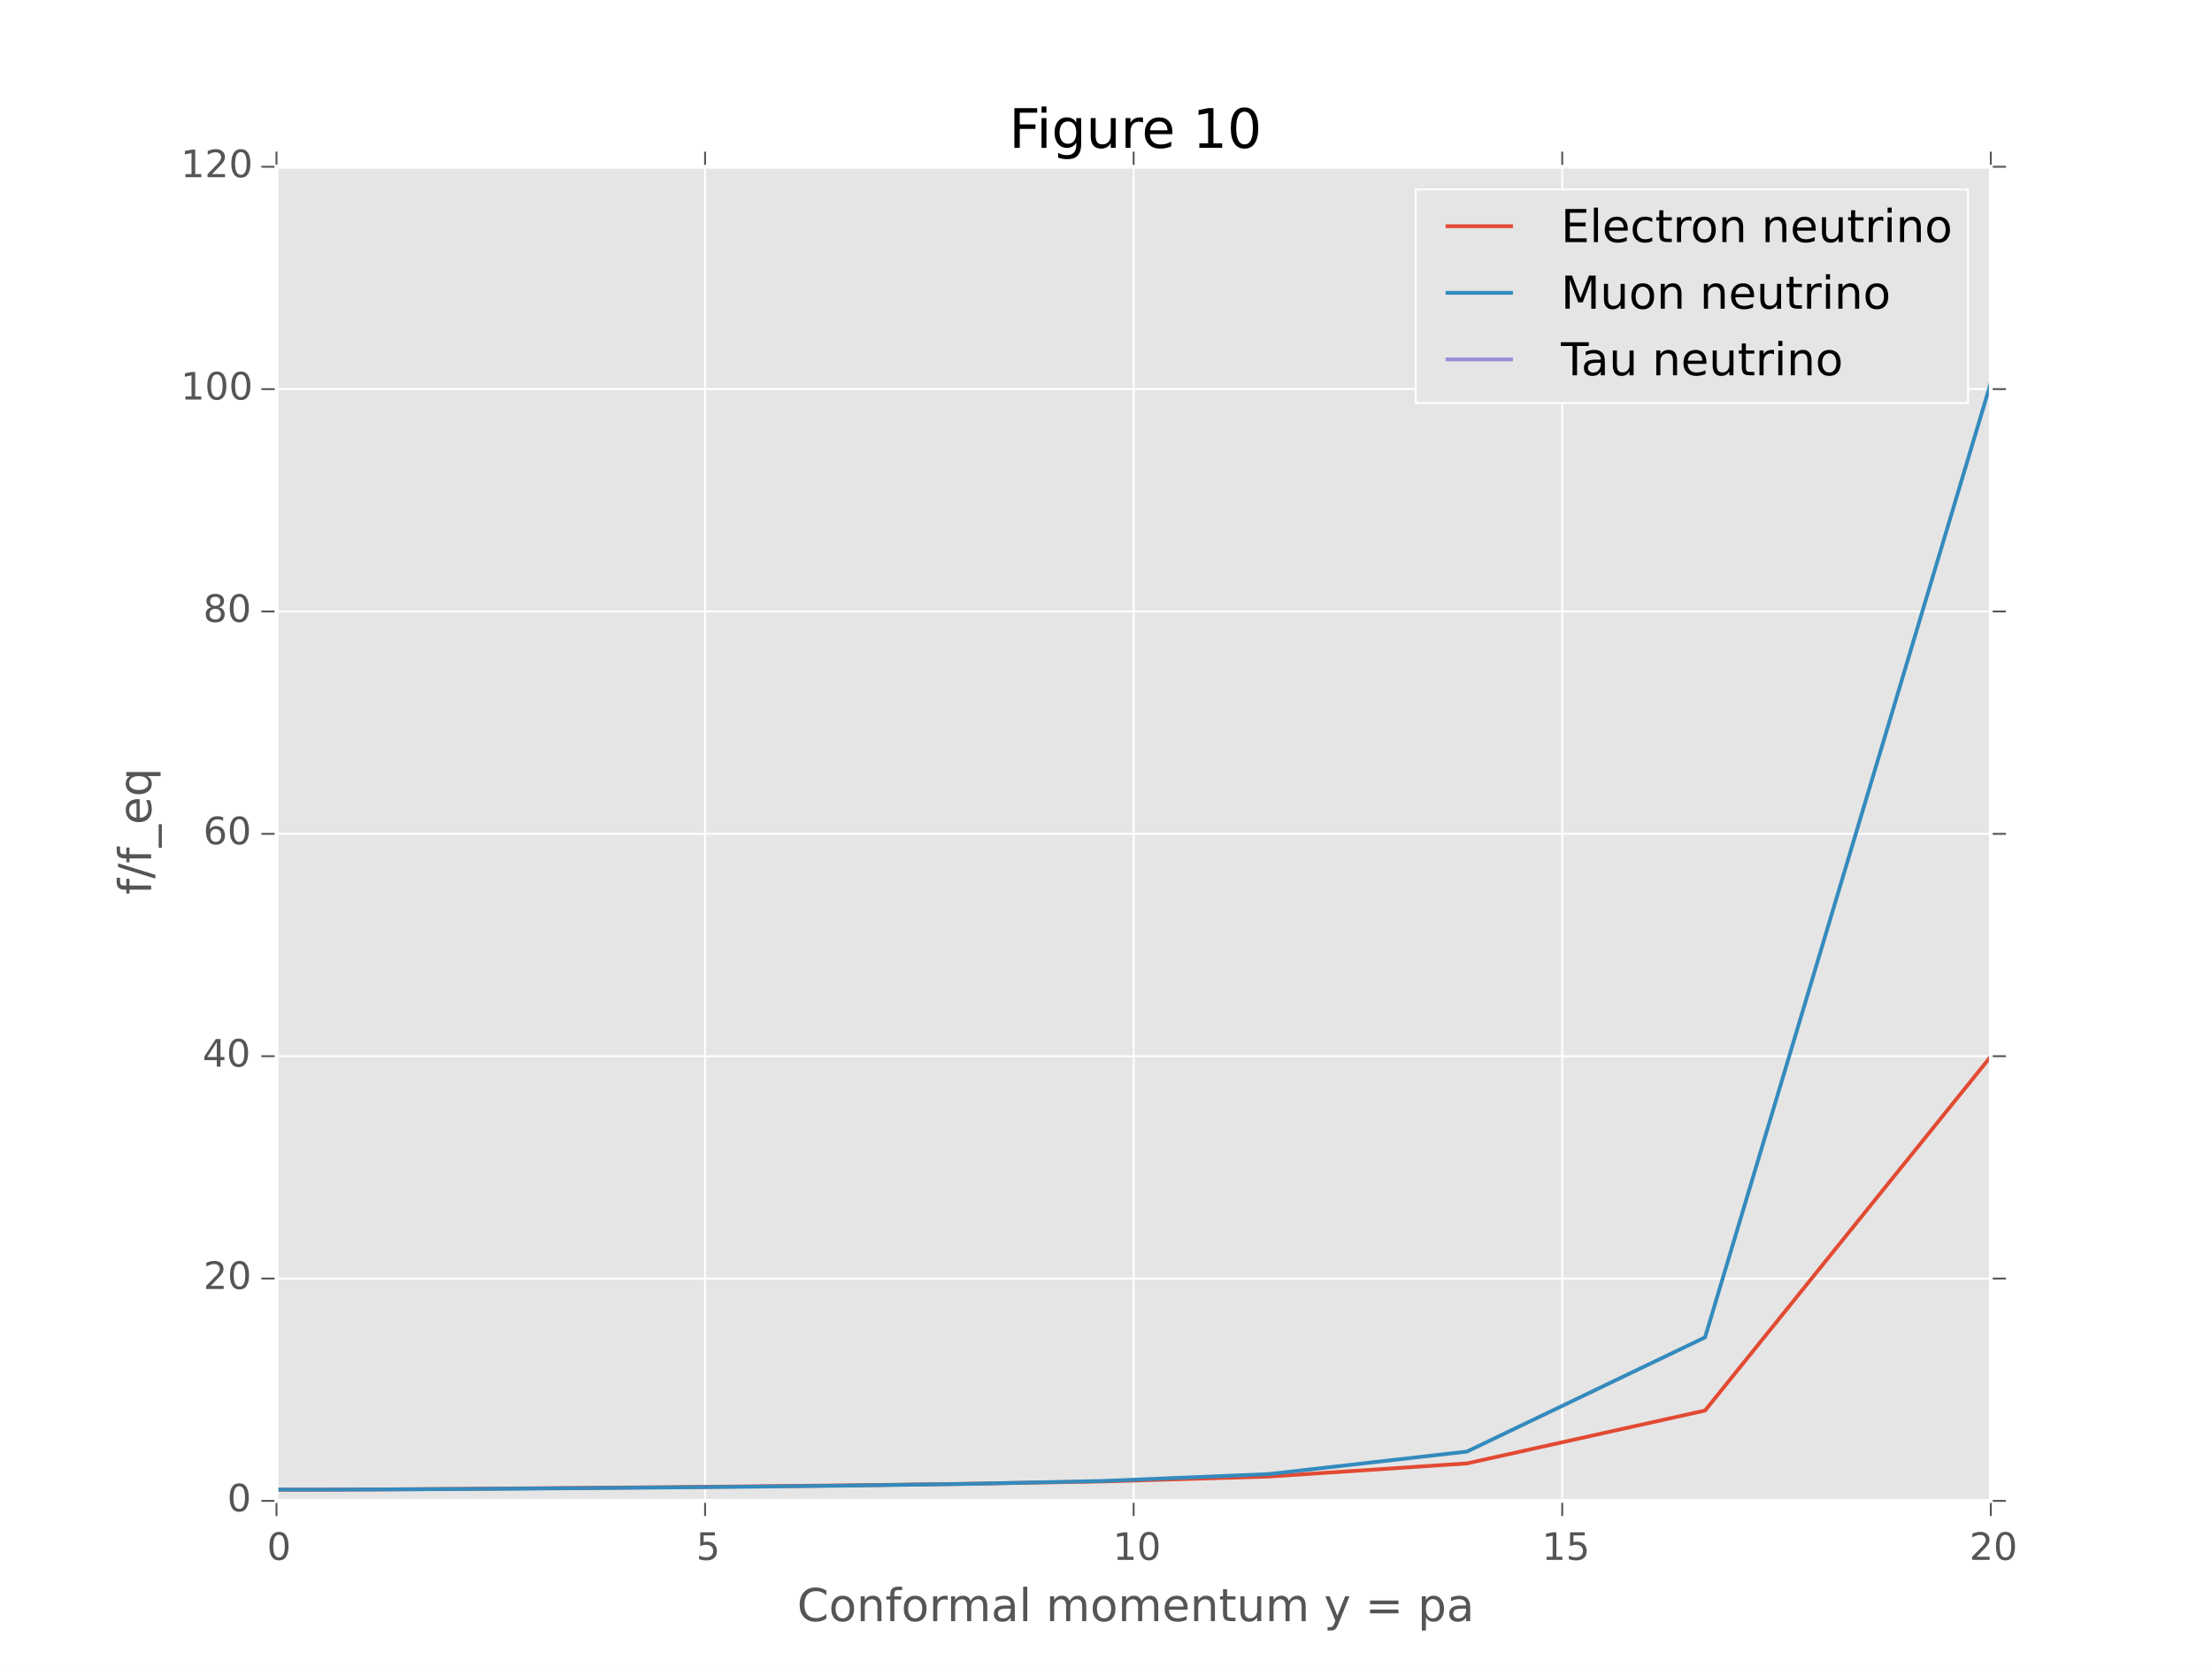
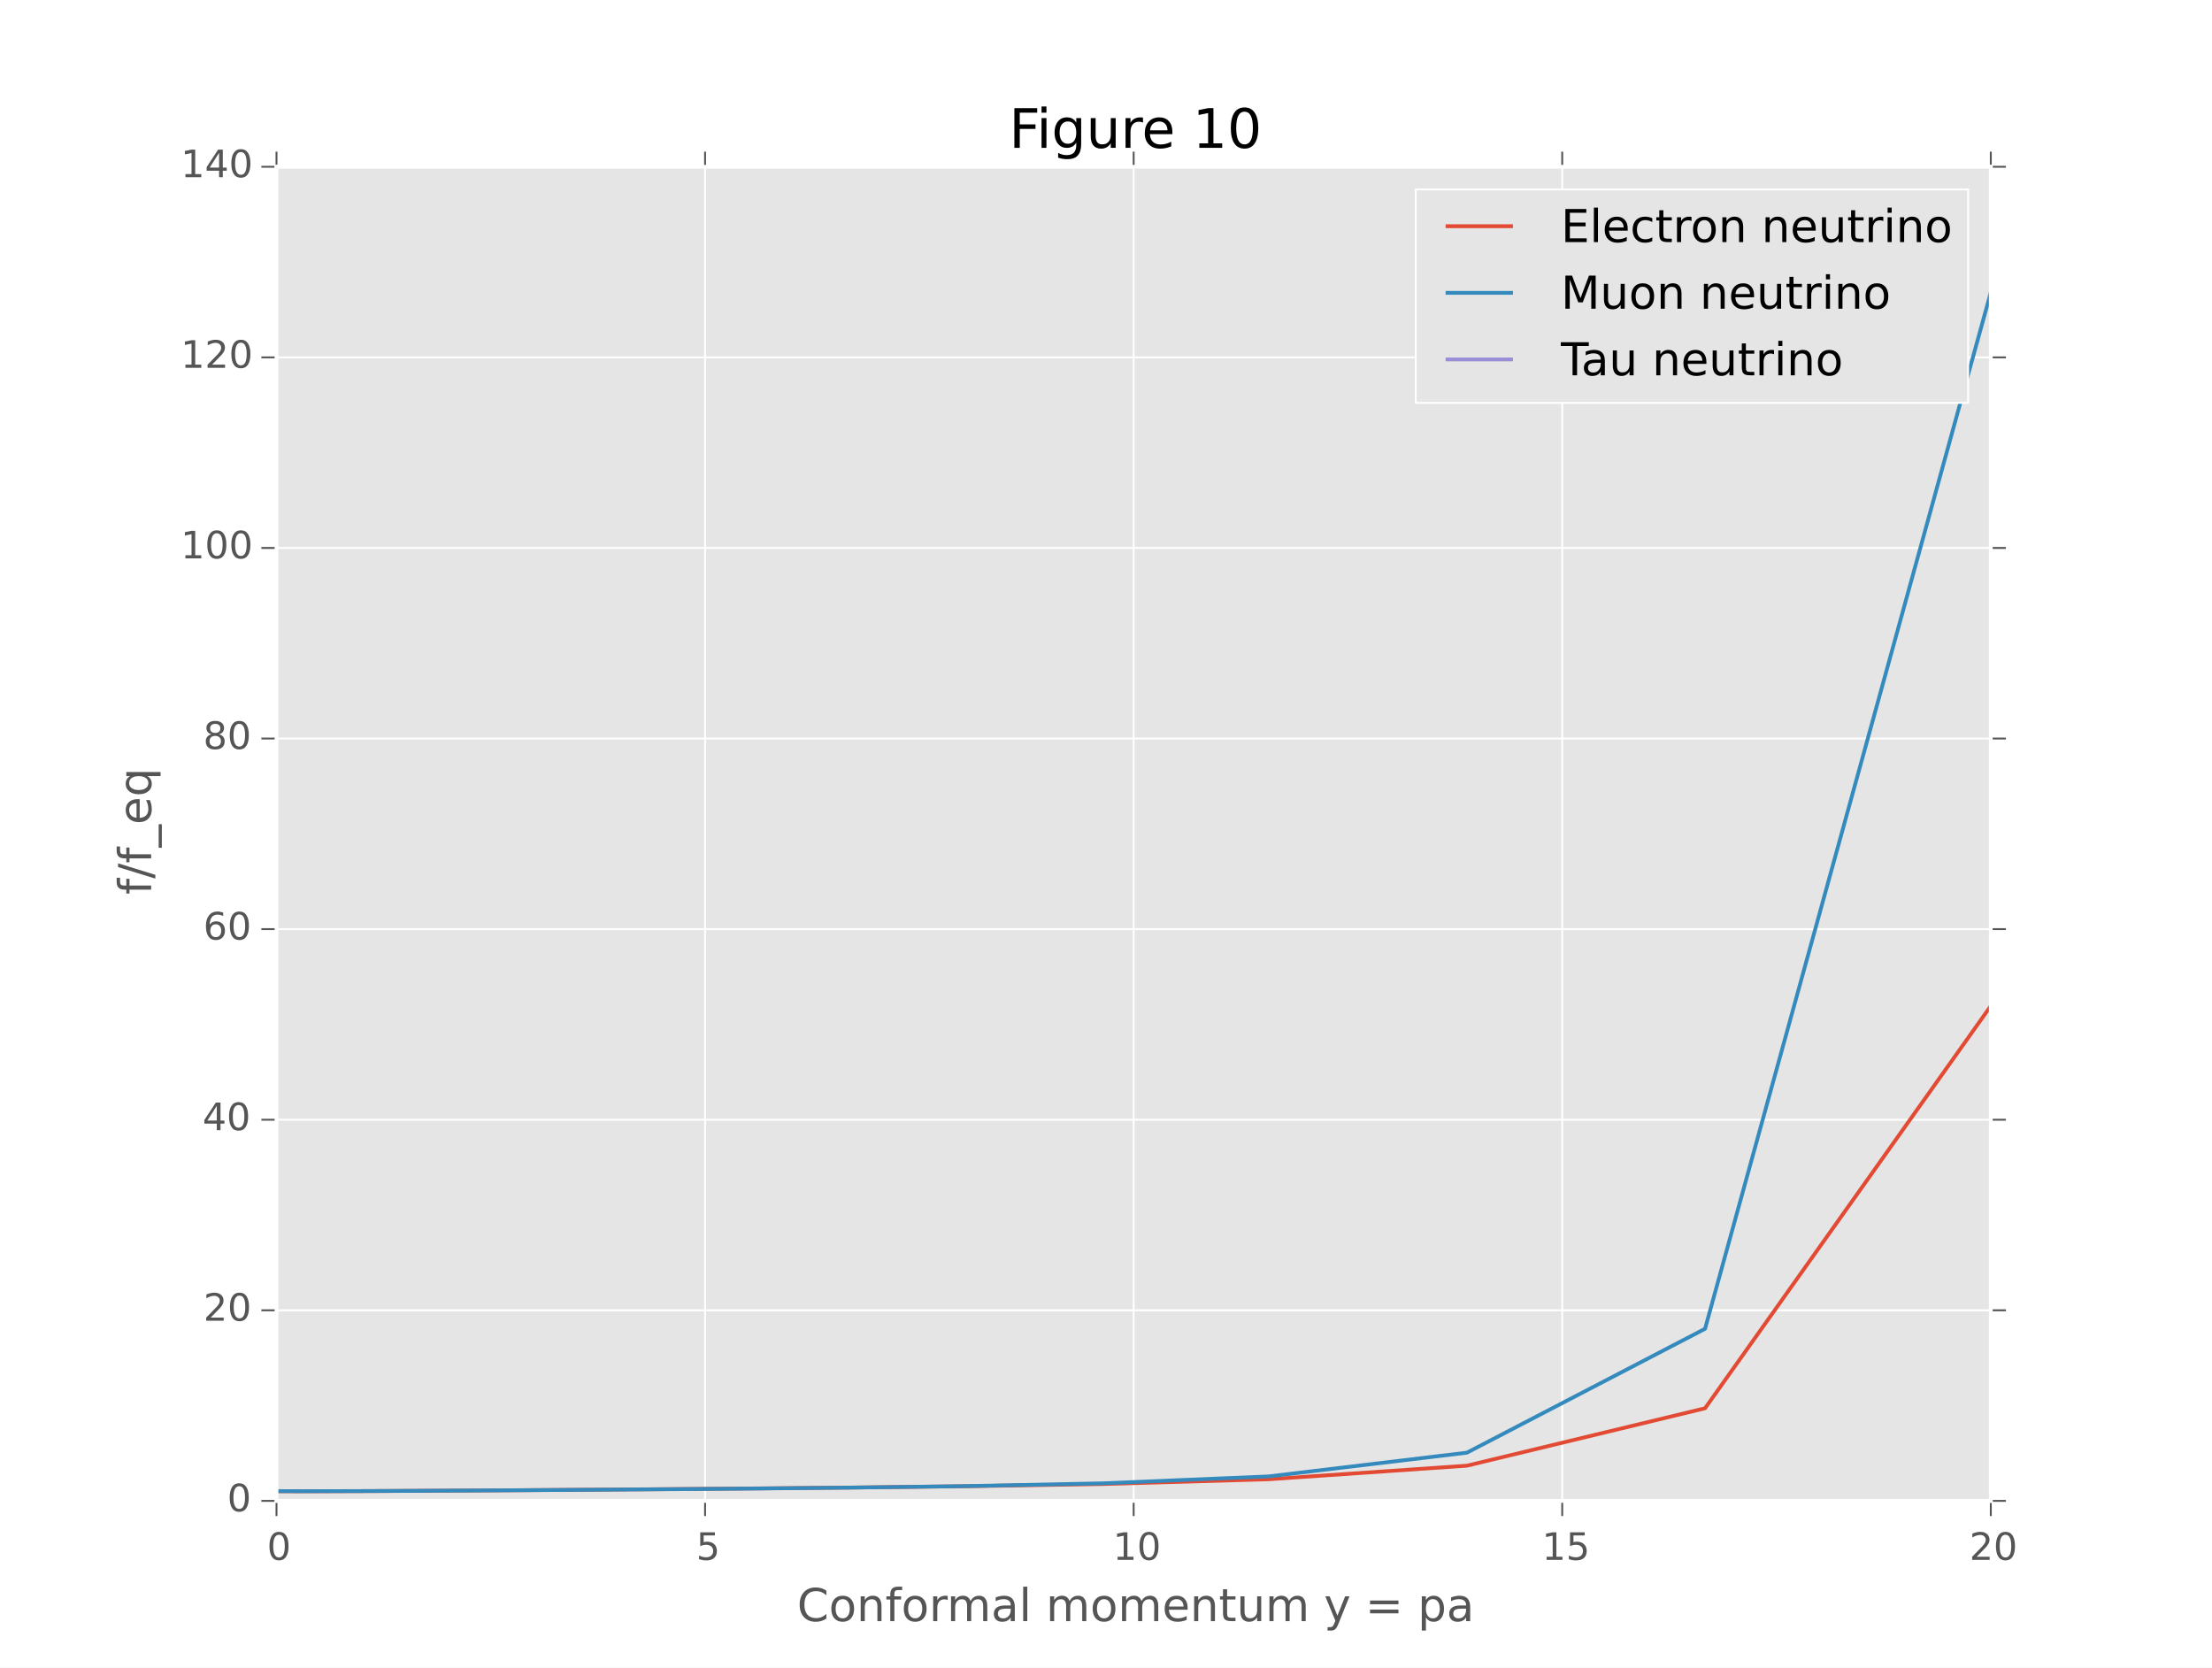
<svg xmlns="http://www.w3.org/2000/svg" xmlns:xlink="http://www.w3.org/1999/xlink" height="441pt" version="1.1" viewBox="0 0 585 441" width="585pt">
  <defs>
    <style type="text/css">
*{stroke-linecap:butt;stroke-linejoin:round;}
  </style>
  </defs>
  <g id="figure_1">
    <g id="patch_1">
      <path d=" M0 441 L585 441 L585 0 L0 0 z " style="fill:#ffffff;" />
    </g>
    <g id="axes_1">
      <g id="patch_2">
        <path d=" M73.125 396.9 L526.5 396.9 L526.5 44.1 L73.125 44.1 z " style="fill:#e5e5e5;" />
      </g>
      <g id="matplotlib.axis_1">
        <g id="xtick_1">
          <g id="line2d_1">
            <path clip-path="url(#p5873ec822d)" d=" M73.125 396.9 L73.125 44.1" style="fill:none;stroke:#ffffff;stroke-linecap:square;stroke-width:0.5;" />
          </g>
          <g id="line2d_2">
            <defs>
              <path d=" M0 0 L0 4" id="m64c3aef5f4" style="stroke:#555555;stroke-width:0.5;" />
            </defs>
            <g>
              <use style="fill:#555555;stroke:#555555;stroke-width:0.5;" x="73.125" xlink:href="#m64c3aef5f4" y="396.9" />
            </g>
          </g>
          <g id="line2d_3">
            <defs>
              <path d=" M0 0 L0 -4" id="m91191bb255" style="stroke:#555555;stroke-width:0.5;" />
            </defs>
            <g>
              <use style="fill:#555555;stroke:#555555;stroke-width:0.5;" x="73.125" xlink:href="#m91191bb255" y="44.1" />
            </g>
          </g>
          <g id="text_1">
            <defs>
              <path d=" M31.781 66.406 Q24.172 66.406 20.328 58.906 Q16.5 51.422 16.5 36.375 Q16.5 21.391 20.328 13.891 Q24.172 6.391 31.781 6.391 Q39.453 6.391 43.281 13.891 Q47.125 21.391 47.125 36.375 Q47.125 51.422 43.281 58.906 Q39.453 66.406 31.781 66.406 M31.781 74.219 Q44.047 74.219 50.516 64.516 Q56.984 54.828 56.984 36.375 Q56.984 17.969 50.516 8.266 Q44.047 -1.422 31.781 -1.422 Q19.531 -1.422 13.062 8.266 Q6.594 17.969 6.594 36.375 Q6.594 54.828 13.062 64.516 Q19.531 74.219 31.781 74.219" id="BitstreamVeraSans-Roman-30" />
            </defs>
            <g style="fill:#555555;" transform="translate(70.60547 412.4984)scale(0.1 -0.1)">
              <use xlink:href="#BitstreamVeraSans-Roman-30" />
            </g>
          </g>
        </g>
        <g id="xtick_2">
          <g id="line2d_4">
            <path clip-path="url(#p5873ec822d)" d=" M186.469 396.9 L186.469 44.1" style="fill:none;stroke:#ffffff;stroke-linecap:square;stroke-width:0.5;" />
          </g>
          <g id="line2d_5">
            <g>
              <use style="fill:#555555;stroke:#555555;stroke-width:0.5;" x="186.469" xlink:href="#m64c3aef5f4" y="396.9" />
            </g>
          </g>
          <g id="line2d_6">
            <g>
              <use style="fill:#555555;stroke:#555555;stroke-width:0.5;" x="186.469" xlink:href="#m91191bb255" y="44.1" />
            </g>
          </g>
          <g id="text_2">
            <defs>
              <path d=" M10.797 72.906 L49.516 72.906 L49.516 64.594 L19.828 64.594 L19.828 46.734 Q21.969 47.469 24.109 47.828 Q26.266 48.188 28.422 48.188 Q40.625 48.188 47.75 41.5 Q54.891 34.812 54.891 23.391 Q54.891 11.625 47.562 5.094 Q40.234 -1.422 26.906 -1.422 Q22.312 -1.422 17.547 -0.641 Q12.797 0.141 7.719 1.703 L7.719 11.625 Q12.109 9.234 16.797 8.062 Q21.484 6.891 26.703 6.891 Q35.156 6.891 40.078 11.328 Q45.016 15.766 45.016 23.391 Q45.016 31 40.078 35.438 Q35.156 39.891 26.703 39.891 Q22.75 39.891 18.812 39.016 Q14.891 38.141 10.797 36.281 z " id="BitstreamVeraSans-Roman-35" />
            </defs>
            <g style="fill:#555555;" transform="translate(184.1102 412.4984)scale(0.1 -0.1)">
              <use xlink:href="#BitstreamVeraSans-Roman-35" />
            </g>
          </g>
        </g>
        <g id="xtick_3">
          <g id="line2d_7">
            <path clip-path="url(#p5873ec822d)" d=" M299.812 396.9 L299.812 44.1" style="fill:none;stroke:#ffffff;stroke-linecap:square;stroke-width:0.5;" />
          </g>
          <g id="line2d_8">
            <g>
              <use style="fill:#555555;stroke:#555555;stroke-width:0.5;" x="299.812" xlink:href="#m64c3aef5f4" y="396.9" />
            </g>
          </g>
          <g id="line2d_9">
            <g>
              <use style="fill:#555555;stroke:#555555;stroke-width:0.5;" x="299.812" xlink:href="#m91191bb255" y="44.1" />
            </g>
          </g>
          <g id="text_3">
            <defs>
              <path d=" M12.406 8.297 L28.516 8.297 L28.516 63.922 L10.984 60.406 L10.984 69.391 L28.422 72.906 L38.281 72.906 L38.281 8.297 L54.391 8.297 L54.391 0 L12.406 0 z " id="BitstreamVeraSans-Roman-31" />
            </defs>
            <g style="fill:#555555;" transform="translate(294.3313 412.4984)scale(0.1 -0.1)">
              <use xlink:href="#BitstreamVeraSans-Roman-31" />
              <use x="63.623" xlink:href="#BitstreamVeraSans-Roman-30" />
            </g>
          </g>
        </g>
        <g id="xtick_4">
          <g id="line2d_10">
            <path clip-path="url(#p5873ec822d)" d=" M413.156 396.9 L413.156 44.1" style="fill:none;stroke:#ffffff;stroke-linecap:square;stroke-width:0.5;" />
          </g>
          <g id="line2d_11">
            <g>
              <use style="fill:#555555;stroke:#555555;stroke-width:0.5;" x="413.156" xlink:href="#m64c3aef5f4" y="396.9" />
            </g>
          </g>
          <g id="line2d_12">
            <g>
              <use style="fill:#555555;stroke:#555555;stroke-width:0.5;" x="413.156" xlink:href="#m91191bb255" y="44.1" />
            </g>
          </g>
          <g id="text_4">
            <g style="fill:#555555;" transform="translate(407.7797 412.4984)scale(0.1 -0.1)">
              <use xlink:href="#BitstreamVeraSans-Roman-31" />
              <use x="63.623" xlink:href="#BitstreamVeraSans-Roman-35" />
            </g>
          </g>
        </g>
        <g id="xtick_5">
          <g id="line2d_13">
            <path clip-path="url(#p5873ec822d)" d=" M526.5 396.9 L526.5 44.1" style="fill:none;stroke:#ffffff;stroke-linecap:square;stroke-width:0.5;" />
          </g>
          <g id="line2d_14">
            <g>
              <use style="fill:#555555;stroke:#555555;stroke-width:0.5;" x="526.5" xlink:href="#m64c3aef5f4" y="396.9" />
            </g>
          </g>
          <g id="line2d_15">
            <g>
              <use style="fill:#555555;stroke:#555555;stroke-width:0.5;" x="526.5" xlink:href="#m91191bb255" y="44.1" />
            </g>
          </g>
          <g id="text_5">
            <defs>
              <path d=" M19.188 8.297 L53.609 8.297 L53.609 0 L7.328 0 L7.328 8.297 Q12.938 14.109 22.625 23.891 Q32.328 33.688 34.812 36.531 Q39.547 41.844 41.422 45.531 Q43.312 49.219 43.312 52.781 Q43.312 58.594 39.234 62.25 Q35.156 65.922 28.609 65.922 Q23.969 65.922 18.812 64.312 Q13.672 62.703 7.812 59.422 L7.812 69.391 Q13.766 71.781 18.938 73 Q24.125 74.219 28.422 74.219 Q39.75 74.219 46.484 68.547 Q53.219 62.891 53.219 53.422 Q53.219 48.922 51.531 44.891 Q49.859 40.875 45.406 35.406 Q44.188 33.984 37.641 27.219 Q31.109 20.453 19.188 8.297" id="BitstreamVeraSans-Roman-32" />
            </defs>
            <g style="fill:#555555;" transform="translate(520.8359 412.4984)scale(0.1 -0.1)">
              <use xlink:href="#BitstreamVeraSans-Roman-32" />
              <use x="63.623" xlink:href="#BitstreamVeraSans-Roman-30" />
            </g>
          </g>
        </g>
        <g id="text_6">
          <defs>
            <path id="BitstreamVeraSans-Roman-20" />
            <path d=" M8.5 21.578 L8.5 54.688 L17.484 54.688 L17.484 21.922 Q17.484 14.156 20.5 10.266 Q23.531 6.391 29.594 6.391 Q36.859 6.391 41.078 11.031 Q45.312 15.672 45.312 23.688 L45.312 54.688 L54.297 54.688 L54.297 0 L45.312 0 L45.312 8.406 Q42.047 3.422 37.719 1 Q33.406 -1.422 27.688 -1.422 Q18.266 -1.422 13.375 4.438 Q8.5 10.297 8.5 21.578" id="BitstreamVeraSans-Roman-75" />
            <path d=" M54.891 33.016 L54.891 0 L45.906 0 L45.906 32.719 Q45.906 40.484 42.875 44.328 Q39.844 48.188 33.797 48.188 Q26.516 48.188 22.312 43.547 Q18.109 38.922 18.109 30.906 L18.109 0 L9.078 0 L9.078 54.688 L18.109 54.688 L18.109 46.188 Q21.344 51.125 25.703 53.562 Q30.078 56 35.797 56 Q45.219 56 50.047 50.172 Q54.891 44.344 54.891 33.016" id="BitstreamVeraSans-Roman-6e" />
            <path d=" M52 44.188 Q55.375 50.25 60.062 53.125 Q64.75 56 71.094 56 Q79.641 56 84.281 50.016 Q88.922 44.047 88.922 33.016 L88.922 0 L79.891 0 L79.891 32.719 Q79.891 40.578 77.094 44.375 Q74.312 48.188 68.609 48.188 Q61.625 48.188 57.562 43.547 Q53.516 38.922 53.516 30.906 L53.516 0 L44.484 0 L44.484 32.719 Q44.484 40.625 41.703 44.406 Q38.922 48.188 33.109 48.188 Q26.219 48.188 22.156 43.531 Q18.109 38.875 18.109 30.906 L18.109 0 L9.078 0 L9.078 54.688 L18.109 54.688 L18.109 46.188 Q21.188 51.219 25.484 53.609 Q29.781 56 35.688 56 Q41.656 56 45.828 52.969 Q50 49.953 52 44.188" id="BitstreamVeraSans-Roman-6d" />
            <path d=" M30.609 48.391 Q23.391 48.391 19.188 42.75 Q14.984 37.109 14.984 27.297 Q14.984 17.484 19.156 11.844 Q23.344 6.203 30.609 6.203 Q37.797 6.203 41.984 11.859 Q46.188 17.531 46.188 27.297 Q46.188 37.016 41.984 42.703 Q37.797 48.391 30.609 48.391 M30.609 56 Q42.328 56 49.016 48.375 Q55.719 40.766 55.719 27.297 Q55.719 13.875 49.016 6.219 Q42.328 -1.422 30.609 -1.422 Q18.844 -1.422 12.172 6.219 Q5.516 13.875 5.516 27.297 Q5.516 40.766 12.172 48.375 Q18.844 56 30.609 56" id="BitstreamVeraSans-Roman-6f" />
            <path d=" M9.422 75.984 L18.406 75.984 L18.406 0 L9.422 0 z " id="BitstreamVeraSans-Roman-6c" />
            <path d=" M64.406 67.281 L64.406 56.891 Q59.422 61.531 53.781 63.812 Q48.141 66.109 41.797 66.109 Q29.297 66.109 22.656 58.469 Q16.016 50.828 16.016 36.375 Q16.016 21.969 22.656 14.328 Q29.297 6.688 41.797 6.688 Q48.141 6.688 53.781 8.984 Q59.422 11.281 64.406 15.922 L64.406 5.609 Q59.234 2.094 53.438 0.328 Q47.656 -1.422 41.219 -1.422 Q24.656 -1.422 15.125 8.703 Q5.609 18.844 5.609 36.375 Q5.609 53.953 15.125 64.078 Q24.656 74.219 41.219 74.219 Q47.75 74.219 53.531 72.484 Q59.328 70.75 64.406 67.281" id="BitstreamVeraSans-Roman-43" />
            <path d=" M10.594 45.406 L73.188 45.406 L73.188 37.203 L10.594 37.203 z  M10.594 25.484 L73.188 25.484 L73.188 17.188 L10.594 17.188 z " id="BitstreamVeraSans-Roman-3d" />
            <path d=" M32.172 -5.078 Q28.375 -14.844 24.75 -17.812 Q21.141 -20.797 15.094 -20.797 L7.906 -20.797 L7.906 -13.281 L13.188 -13.281 Q16.891 -13.281 18.938 -11.516 Q21 -9.766 23.484 -3.219 L25.094 0.875 L2.984 54.688 L12.5 54.688 L29.594 11.922 L46.688 54.688 L56.203 54.688 z " id="BitstreamVeraSans-Roman-79" />
            <path d=" M56.203 29.594 L56.203 25.203 L14.891 25.203 Q15.484 15.922 20.484 11.062 Q25.484 6.203 34.422 6.203 Q39.594 6.203 44.453 7.469 Q49.312 8.734 54.109 11.281 L54.109 2.781 Q49.266 0.734 44.188 -0.344 Q39.109 -1.422 33.891 -1.422 Q20.797 -1.422 13.156 6.188 Q5.516 13.812 5.516 26.812 Q5.516 40.234 12.766 48.109 Q20.016 56 32.328 56 Q43.359 56 49.781 48.891 Q56.203 41.797 56.203 29.594 M47.219 32.234 Q47.125 39.594 43.094 43.984 Q39.062 48.391 32.422 48.391 Q24.906 48.391 20.391 44.141 Q15.875 39.891 15.188 32.172 z " id="BitstreamVeraSans-Roman-65" />
            <path d=" M34.281 27.484 Q23.391 27.484 19.188 25 Q14.984 22.516 14.984 16.5 Q14.984 11.719 18.141 8.906 Q21.297 6.109 26.703 6.109 Q34.188 6.109 38.703 11.406 Q43.219 16.703 43.219 25.484 L43.219 27.484 z  M52.203 31.203 L52.203 0 L43.219 0 L43.219 8.297 Q40.141 3.328 35.547 0.953 Q30.953 -1.422 24.312 -1.422 Q15.922 -1.422 10.953 3.297 Q6 8.016 6 15.922 Q6 25.141 12.172 29.828 Q18.359 34.516 30.609 34.516 L43.219 34.516 L43.219 35.406 Q43.219 41.609 39.141 45 Q35.062 48.391 27.688 48.391 Q23 48.391 18.547 47.266 Q14.109 46.141 10.016 43.891 L10.016 52.203 Q14.938 54.109 19.578 55.047 Q24.219 56 28.609 56 Q40.484 56 46.344 49.844 Q52.203 43.703 52.203 31.203" id="BitstreamVeraSans-Roman-61" />
            <path d=" M37.109 75.984 L37.109 68.5 L28.516 68.5 Q23.688 68.5 21.797 66.547 Q19.922 64.594 19.922 59.516 L19.922 54.688 L34.719 54.688 L34.719 47.703 L19.922 47.703 L19.922 0 L10.891 0 L10.891 47.703 L2.297 47.703 L2.297 54.688 L10.891 54.688 L10.891 58.5 Q10.891 67.625 15.141 71.797 Q19.391 75.984 28.609 75.984 z " id="BitstreamVeraSans-Roman-66" />
            <path d=" M41.109 46.297 Q39.594 47.172 37.812 47.578 Q36.031 48 33.891 48 Q26.266 48 22.188 43.047 Q18.109 38.094 18.109 28.812 L18.109 0 L9.078 0 L9.078 54.688 L18.109 54.688 L18.109 46.188 Q20.953 51.172 25.484 53.578 Q30.031 56 36.531 56 Q37.453 56 38.578 55.875 Q39.703 55.766 41.062 55.516 z " id="BitstreamVeraSans-Roman-72" />
            <path d=" M18.312 70.219 L18.312 54.688 L36.812 54.688 L36.812 47.703 L18.312 47.703 L18.312 18.016 Q18.312 11.328 20.141 9.422 Q21.969 7.516 27.594 7.516 L36.812 7.516 L36.812 0 L27.594 0 Q17.188 0 13.234 3.875 Q9.281 7.766 9.281 18.016 L9.281 47.703 L2.688 47.703 L2.688 54.688 L9.281 54.688 L9.281 70.219 z " id="BitstreamVeraSans-Roman-74" />
            <path d=" M18.109 8.203 L18.109 -20.797 L9.078 -20.797 L9.078 54.688 L18.109 54.688 L18.109 46.391 Q20.953 51.266 25.266 53.625 Q29.594 56 35.594 56 Q45.562 56 51.781 48.094 Q58.016 40.188 58.016 27.297 Q58.016 14.406 51.781 6.484 Q45.562 -1.422 35.594 -1.422 Q29.594 -1.422 25.266 0.953 Q20.953 3.328 18.109 8.203 M48.688 27.297 Q48.688 37.203 44.609 42.844 Q40.531 48.484 33.406 48.484 Q26.266 48.484 22.188 42.844 Q18.109 37.203 18.109 27.297 Q18.109 17.391 22.188 11.75 Q26.266 6.109 33.406 6.109 Q40.531 6.109 44.609 11.75 Q48.688 17.391 48.688 27.297" id="BitstreamVeraSans-Roman-70" />
          </defs>
          <g style="fill:#555555;" transform="translate(210.8147 428.6963)scale(0.12 -0.12)">
            <use xlink:href="#BitstreamVeraSans-Roman-43" />
            <use x="69.824" xlink:href="#BitstreamVeraSans-Roman-6f" />
            <use x="131.006" xlink:href="#BitstreamVeraSans-Roman-6e" />
            <use x="194.385" xlink:href="#BitstreamVeraSans-Roman-66" />
            <use x="229.59" xlink:href="#BitstreamVeraSans-Roman-6f" />
            <use x="290.771" xlink:href="#BitstreamVeraSans-Roman-72" />
            <use x="330.135" xlink:href="#BitstreamVeraSans-Roman-6d" />
            <use x="427.547" xlink:href="#BitstreamVeraSans-Roman-61" />
            <use x="488.826" xlink:href="#BitstreamVeraSans-Roman-6c" />
            <use x="516.609" xlink:href="#BitstreamVeraSans-Roman-20" />
            <use x="548.396" xlink:href="#BitstreamVeraSans-Roman-6d" />
            <use x="645.809" xlink:href="#BitstreamVeraSans-Roman-6f" />
            <use x="706.99" xlink:href="#BitstreamVeraSans-Roman-6d" />
            <use x="804.402" xlink:href="#BitstreamVeraSans-Roman-65" />
            <use x="865.926" xlink:href="#BitstreamVeraSans-Roman-6e" />
            <use x="929.305" xlink:href="#BitstreamVeraSans-Roman-74" />
            <use x="968.514" xlink:href="#BitstreamVeraSans-Roman-75" />
            <use x="1031.893" xlink:href="#BitstreamVeraSans-Roman-6d" />
            <use x="1129.305" xlink:href="#BitstreamVeraSans-Roman-20" />
            <use x="1161.092" xlink:href="#BitstreamVeraSans-Roman-79" />
            <use x="1220.271" xlink:href="#BitstreamVeraSans-Roman-20" />
            <use x="1252.059" xlink:href="#BitstreamVeraSans-Roman-3d" />
            <use x="1335.848" xlink:href="#BitstreamVeraSans-Roman-20" />
            <use x="1367.635" xlink:href="#BitstreamVeraSans-Roman-70" />
            <use x="1431.111" xlink:href="#BitstreamVeraSans-Roman-61" />
          </g>
        </g>
      </g>
      <g id="matplotlib.axis_2">
        <g id="ytick_1">
          <g id="line2d_16">
            <path clip-path="url(#p5873ec822d)" d=" M73.125 396.9 L526.5 396.9" style="fill:none;stroke:#ffffff;stroke-linecap:square;stroke-width:0.5;" />
          </g>
          <g id="line2d_17">
            <defs>
              <path d=" M0 0 L-4 0" id="mf591f037a3" style="stroke:#555555;stroke-width:0.5;" />
            </defs>
            <g>
              <use style="fill:#555555;stroke:#555555;stroke-width:0.5;" x="73.125" xlink:href="#mf591f037a3" y="396.9" />
            </g>
          </g>
          <g id="line2d_18">
            <defs>
              <path d=" M0 0 L4 0" id="m9430d3eee0" style="stroke:#555555;stroke-width:0.5;" />
            </defs>
            <g>
              <use style="fill:#555555;stroke:#555555;stroke-width:0.5;" x="526.5" xlink:href="#m9430d3eee0" y="396.9" />
            </g>
          </g>
          <g id="text_7">
            <g style="fill:#555555;" transform="translate(60.08594 399.6594)scale(0.1 -0.1)">
              <use xlink:href="#BitstreamVeraSans-Roman-30" />
            </g>
          </g>
        </g>
        <g id="ytick_2">
          <g id="line2d_19">
-             <path clip-path="url(#p5873ec822d)" d=" M73.125 338.1 L526.5 338.1" style="fill:none;stroke:#ffffff;stroke-linecap:square;stroke-width:0.5;" />
+             <path clip-path="url(#p5873ec822d)" d=" M73.125 346.5 L526.5 346.5" style="fill:none;stroke:#ffffff;stroke-linecap:square;stroke-width:0.5;" />
          </g>
          <g id="line2d_20">
            <g>
-               <use style="fill:#555555;stroke:#555555;stroke-width:0.5;" x="73.125" xlink:href="#mf591f037a3" y="338.1" />
+               <use style="fill:#555555;stroke:#555555;stroke-width:0.5;" x="73.125" xlink:href="#mf591f037a3" y="346.5" />
            </g>
          </g>
          <g id="line2d_21">
            <g>
-               <use style="fill:#555555;stroke:#555555;stroke-width:0.5;" x="526.5" xlink:href="#m9430d3eee0" y="338.1" />
+               <use style="fill:#555555;stroke:#555555;stroke-width:0.5;" x="526.5" xlink:href="#m9430d3eee0" y="346.5" />
            </g>
          </g>
          <g id="text_8">
-             <g style="fill:#555555;" transform="translate(53.79688 340.8594)scale(0.1 -0.1)">
+             <g style="fill:#555555;" transform="translate(53.79688 349.2594)scale(0.1 -0.1)">
              <use xlink:href="#BitstreamVeraSans-Roman-32" />
              <use x="63.623" xlink:href="#BitstreamVeraSans-Roman-30" />
            </g>
          </g>
        </g>
        <g id="ytick_3">
          <g id="line2d_22">
-             <path clip-path="url(#p5873ec822d)" d=" M73.125 279.3 L526.5 279.3" style="fill:none;stroke:#ffffff;stroke-linecap:square;stroke-width:0.5;" />
+             <path clip-path="url(#p5873ec822d)" d=" M73.125 296.1 L526.5 296.1" style="fill:none;stroke:#ffffff;stroke-linecap:square;stroke-width:0.5;" />
          </g>
          <g id="line2d_23">
            <g>
-               <use style="fill:#555555;stroke:#555555;stroke-width:0.5;" x="73.125" xlink:href="#mf591f037a3" y="279.3" />
+               <use style="fill:#555555;stroke:#555555;stroke-width:0.5;" x="73.125" xlink:href="#mf591f037a3" y="296.1" />
            </g>
          </g>
          <g id="line2d_24">
            <g>
-               <use style="fill:#555555;stroke:#555555;stroke-width:0.5;" x="526.5" xlink:href="#m9430d3eee0" y="279.3" />
+               <use style="fill:#555555;stroke:#555555;stroke-width:0.5;" x="526.5" xlink:href="#m9430d3eee0" y="296.1" />
            </g>
          </g>
          <g id="text_9">
            <defs>
              <path d=" M37.797 64.312 L12.891 25.391 L37.797 25.391 z  M35.203 72.906 L47.609 72.906 L47.609 25.391 L58.016 25.391 L58.016 17.188 L47.609 17.188 L47.609 0 L37.797 0 L37.797 17.188 L4.891 17.188 L4.891 26.703 z " id="BitstreamVeraSans-Roman-34" />
            </defs>
-             <g style="fill:#555555;" transform="translate(53.55313 282.0594)scale(0.1 -0.1)">
+             <g style="fill:#555555;" transform="translate(53.55313 298.8594)scale(0.1 -0.1)">
              <use xlink:href="#BitstreamVeraSans-Roman-34" />
              <use x="63.623" xlink:href="#BitstreamVeraSans-Roman-30" />
            </g>
          </g>
        </g>
        <g id="ytick_4">
          <g id="line2d_25">
-             <path clip-path="url(#p5873ec822d)" d=" M73.125 220.5 L526.5 220.5" style="fill:none;stroke:#ffffff;stroke-linecap:square;stroke-width:0.5;" />
+             <path clip-path="url(#p5873ec822d)" d=" M73.125 245.7 L526.5 245.7" style="fill:none;stroke:#ffffff;stroke-linecap:square;stroke-width:0.5;" />
          </g>
          <g id="line2d_26">
            <g>
-               <use style="fill:#555555;stroke:#555555;stroke-width:0.5;" x="73.125" xlink:href="#mf591f037a3" y="220.5" />
+               <use style="fill:#555555;stroke:#555555;stroke-width:0.5;" x="73.125" xlink:href="#mf591f037a3" y="245.7" />
            </g>
          </g>
          <g id="line2d_27">
            <g>
-               <use style="fill:#555555;stroke:#555555;stroke-width:0.5;" x="526.5" xlink:href="#m9430d3eee0" y="220.5" />
+               <use style="fill:#555555;stroke:#555555;stroke-width:0.5;" x="526.5" xlink:href="#m9430d3eee0" y="245.7" />
            </g>
          </g>
          <g id="text_10">
            <defs>
              <path d=" M33.016 40.375 Q26.375 40.375 22.484 35.828 Q18.609 31.297 18.609 23.391 Q18.609 15.531 22.484 10.953 Q26.375 6.391 33.016 6.391 Q39.656 6.391 43.531 10.953 Q47.406 15.531 47.406 23.391 Q47.406 31.297 43.531 35.828 Q39.656 40.375 33.016 40.375 M52.594 71.297 L52.594 62.312 Q48.875 64.062 45.094 64.984 Q41.312 65.922 37.594 65.922 Q27.828 65.922 22.672 59.328 Q17.531 52.734 16.797 39.406 Q19.672 43.656 24.016 45.922 Q28.375 48.188 33.594 48.188 Q44.578 48.188 50.953 41.516 Q57.328 34.859 57.328 23.391 Q57.328 12.156 50.688 5.359 Q44.047 -1.422 33.016 -1.422 Q20.359 -1.422 13.672 8.266 Q6.984 17.969 6.984 36.375 Q6.984 53.656 15.188 63.938 Q23.391 74.219 37.203 74.219 Q40.922 74.219 44.703 73.484 Q48.484 72.75 52.594 71.297" id="BitstreamVeraSans-Roman-36" />
            </defs>
-             <g style="fill:#555555;" transform="translate(53.7625 223.2594)scale(0.1 -0.1)">
+             <g style="fill:#555555;" transform="translate(53.7625 248.4594)scale(0.1 -0.1)">
              <use xlink:href="#BitstreamVeraSans-Roman-36" />
              <use x="63.623" xlink:href="#BitstreamVeraSans-Roman-30" />
            </g>
          </g>
        </g>
        <g id="ytick_5">
          <g id="line2d_28">
-             <path clip-path="url(#p5873ec822d)" d=" M73.125 161.7 L526.5 161.7" style="fill:none;stroke:#ffffff;stroke-linecap:square;stroke-width:0.5;" />
+             <path clip-path="url(#p5873ec822d)" d=" M73.125 195.3 L526.5 195.3" style="fill:none;stroke:#ffffff;stroke-linecap:square;stroke-width:0.5;" />
          </g>
          <g id="line2d_29">
            <g>
-               <use style="fill:#555555;stroke:#555555;stroke-width:0.5;" x="73.125" xlink:href="#mf591f037a3" y="161.7" />
+               <use style="fill:#555555;stroke:#555555;stroke-width:0.5;" x="73.125" xlink:href="#mf591f037a3" y="195.3" />
            </g>
          </g>
          <g id="line2d_30">
            <g>
-               <use style="fill:#555555;stroke:#555555;stroke-width:0.5;" x="526.5" xlink:href="#m9430d3eee0" y="161.7" />
+               <use style="fill:#555555;stroke:#555555;stroke-width:0.5;" x="526.5" xlink:href="#m9430d3eee0" y="195.3" />
            </g>
          </g>
          <g id="text_11">
            <defs>
              <path d=" M31.781 34.625 Q24.75 34.625 20.719 30.859 Q16.703 27.094 16.703 20.516 Q16.703 13.922 20.719 10.156 Q24.75 6.391 31.781 6.391 Q38.812 6.391 42.859 10.172 Q46.922 13.969 46.922 20.516 Q46.922 27.094 42.891 30.859 Q38.875 34.625 31.781 34.625 M21.922 38.812 Q15.578 40.375 12.031 44.719 Q8.5 49.078 8.5 55.328 Q8.5 64.062 14.719 69.141 Q20.953 74.219 31.781 74.219 Q42.672 74.219 48.875 69.141 Q55.078 64.062 55.078 55.328 Q55.078 49.078 51.531 44.719 Q48 40.375 41.703 38.812 Q48.828 37.156 52.797 32.312 Q56.781 27.484 56.781 20.516 Q56.781 9.906 50.312 4.234 Q43.844 -1.422 31.781 -1.422 Q19.734 -1.422 13.25 4.234 Q6.781 9.906 6.781 20.516 Q6.781 27.484 10.781 32.312 Q14.797 37.156 21.922 38.812 M18.312 54.391 Q18.312 48.734 21.844 45.562 Q25.391 42.391 31.781 42.391 Q38.141 42.391 41.719 45.562 Q45.312 48.734 45.312 54.391 Q45.312 60.062 41.719 63.234 Q38.141 66.406 31.781 66.406 Q25.391 66.406 21.844 63.234 Q18.312 60.062 18.312 54.391" id="BitstreamVeraSans-Roman-38" />
            </defs>
-             <g style="fill:#555555;" transform="translate(53.74219 164.4594)scale(0.1 -0.1)">
+             <g style="fill:#555555;" transform="translate(53.74219 198.0594)scale(0.1 -0.1)">
              <use xlink:href="#BitstreamVeraSans-Roman-38" />
              <use x="63.623" xlink:href="#BitstreamVeraSans-Roman-30" />
            </g>
          </g>
        </g>
        <g id="ytick_6">
          <g id="line2d_31">
-             <path clip-path="url(#p5873ec822d)" d=" M73.125 102.9 L526.5 102.9" style="fill:none;stroke:#ffffff;stroke-linecap:square;stroke-width:0.5;" />
+             <path clip-path="url(#p5873ec822d)" d=" M73.125 144.9 L526.5 144.9" style="fill:none;stroke:#ffffff;stroke-linecap:square;stroke-width:0.5;" />
          </g>
          <g id="line2d_32">
            <g>
-               <use style="fill:#555555;stroke:#555555;stroke-width:0.5;" x="73.125" xlink:href="#mf591f037a3" y="102.9" />
+               <use style="fill:#555555;stroke:#555555;stroke-width:0.5;" x="73.125" xlink:href="#mf591f037a3" y="144.9" />
            </g>
          </g>
          <g id="line2d_33">
            <g>
-               <use style="fill:#555555;stroke:#555555;stroke-width:0.5;" x="526.5" xlink:href="#m9430d3eee0" y="102.9" />
+               <use style="fill:#555555;stroke:#555555;stroke-width:0.5;" x="526.5" xlink:href="#m9430d3eee0" y="144.9" />
            </g>
          </g>
          <g id="text_12">
-             <g style="fill:#555555;" transform="translate(47.8 105.6594)scale(0.1 -0.1)">
+             <g style="fill:#555555;" transform="translate(47.8 147.6594)scale(0.1 -0.1)">
              <use xlink:href="#BitstreamVeraSans-Roman-31" />
              <use x="63.623" xlink:href="#BitstreamVeraSans-Roman-30" />
              <use x="127.246" xlink:href="#BitstreamVeraSans-Roman-30" />
            </g>
          </g>
        </g>
        <g id="ytick_7">
          <g id="line2d_34">
-             <path clip-path="url(#p5873ec822d)" d=" M73.125 44.1 L526.5 44.1" style="fill:none;stroke:#ffffff;stroke-linecap:square;stroke-width:0.5;" />
+             <path clip-path="url(#p5873ec822d)" d=" M73.125 94.5 L526.5 94.5" style="fill:none;stroke:#ffffff;stroke-linecap:square;stroke-width:0.5;" />
          </g>
          <g id="line2d_35">
            <g>
-               <use style="fill:#555555;stroke:#555555;stroke-width:0.5;" x="73.125" xlink:href="#mf591f037a3" y="44.1" />
+               <use style="fill:#555555;stroke:#555555;stroke-width:0.5;" x="73.125" xlink:href="#mf591f037a3" y="94.5" />
            </g>
          </g>
          <g id="line2d_36">
            <g>
-               <use style="fill:#555555;stroke:#555555;stroke-width:0.5;" x="526.5" xlink:href="#m9430d3eee0" y="44.1" />
+               <use style="fill:#555555;stroke:#555555;stroke-width:0.5;" x="526.5" xlink:href="#m9430d3eee0" y="94.5" />
            </g>
          </g>
          <g id="text_13">
-             <g style="fill:#555555;" transform="translate(47.8 46.85938)scale(0.1 -0.1)">
+             <g style="fill:#555555;" transform="translate(47.8 97.25938)scale(0.1 -0.1)">
              <use xlink:href="#BitstreamVeraSans-Roman-31" />
              <use x="63.623" xlink:href="#BitstreamVeraSans-Roman-32" />
              <use x="127.246" xlink:href="#BitstreamVeraSans-Roman-30" />
            </g>
          </g>
        </g>
-         <g id="text_14">
+         <g id="ytick_8">
+           <g id="line2d_37">
+             <path clip-path="url(#p5873ec822d)" d=" M73.125 44.1 L526.5 44.1" style="fill:none;stroke:#ffffff;stroke-linecap:square;stroke-width:0.5;" />
+           </g>
+           <g id="line2d_38">
+             <g>
+               <use style="fill:#555555;stroke:#555555;stroke-width:0.5;" x="73.125" xlink:href="#mf591f037a3" y="44.1" />
+             </g>
+           </g>
+           <g id="line2d_39">
+             <g>
+               <use style="fill:#555555;stroke:#555555;stroke-width:0.5;" x="526.5" xlink:href="#m9430d3eee0" y="44.1" />
+             </g>
+           </g>
+           <g id="text_14">
+             <g style="fill:#555555;" transform="translate(47.8 46.85938)scale(0.1 -0.1)">
+               <use xlink:href="#BitstreamVeraSans-Roman-31" />
+               <use x="63.623" xlink:href="#BitstreamVeraSans-Roman-34" />
+               <use x="127.246" xlink:href="#BitstreamVeraSans-Roman-30" />
+             </g>
+           </g>
+         </g>
+         <g id="text_15">
          <defs>
            <path d=" M14.797 27.297 Q14.797 17.391 18.875 11.75 Q22.953 6.109 30.078 6.109 Q37.203 6.109 41.297 11.75 Q45.406 17.391 45.406 27.297 Q45.406 37.203 41.297 42.844 Q37.203 48.484 30.078 48.484 Q22.953 48.484 18.875 42.844 Q14.797 37.203 14.797 27.297 M45.406 8.203 Q42.578 3.328 38.25 0.953 Q33.938 -1.422 27.875 -1.422 Q17.969 -1.422 11.734 6.484 Q5.516 14.406 5.516 27.297 Q5.516 40.188 11.734 48.094 Q17.969 56 27.875 56 Q33.938 56 38.25 53.625 Q42.578 51.266 45.406 46.391 L45.406 54.688 L54.391 54.688 L54.391 -20.797 L45.406 -20.797 z " id="BitstreamVeraSans-Roman-71" />
            <path d=" M50.984 -16.609 L50.984 -23.578 L-0.984 -23.578 L-0.984 -16.609 z " id="BitstreamVeraSans-Roman-5f" />
            <path d=" M25.391 72.906 L33.688 72.906 L8.297 -9.281 L0 -9.281 z " id="BitstreamVeraSans-Roman-2f" />
          </defs>
          <g style="fill:#555555;" transform="translate(39.97062 236.5631)rotate(-90.0)scale(0.12 -0.12)">
            <use xlink:href="#BitstreamVeraSans-Roman-66" />
            <use x="35.205" xlink:href="#BitstreamVeraSans-Roman-2f" />
            <use x="68.896" xlink:href="#BitstreamVeraSans-Roman-66" />
            <use x="104.102" xlink:href="#BitstreamVeraSans-Roman-5f" />
            <use x="154.102" xlink:href="#BitstreamVeraSans-Roman-65" />
            <use x="215.625" xlink:href="#BitstreamVeraSans-Roman-71" />
          </g>
        </g>
      </g>
-       <g id="line2d_37">
-         <path clip-path="url(#p5873ec822d)" d=" M73.125 393.96 L73.137 393.955 L73.151 393.949 L73.168 393.944 L73.189 393.939 L73.214 393.934 L73.244 393.93 L73.279 393.927 L73.322 393.924 L73.374 393.923 L73.435 393.922 L73.51 393.921 L73.598 393.922 L73.705 393.923 L73.833 393.924 L73.986 393.926 L74.171 393.928 L74.392 393.93 L74.657 393.932 L74.975 393.935 L75.357 393.937 L75.816 393.939 L76.366 393.941 L77.026 393.942 L77.818 393.943 L78.769 393.943 L79.91 393.943 L81.279 393.941 L82.921 393.937 L84.893 393.932 L87.258 393.924 L90.097 393.914 L93.503 393.899 L97.591 393.878 L102.496 393.851 L108.382 393.814 L115.445 393.767 L123.921 393.705 L134.092 393.627 L146.297 393.529 L160.944 393.406 L178.52 393.251 L199.611 393.051 L224.92 392.782 L255.29 392.389 L291.736 391.75 L335.47 390.465 L387.95 386.99 L450.928 373.004 L526.5 279.367" style="fill:none;stroke:#e24a33;stroke-linecap:square;" />
-       </g>
-       <g id="line2d_38">
-         <path clip-path="url(#p5873ec822d)" d=" M73.125 393.96 L73.137 393.954 L73.151 393.948 L73.168 393.941 L73.189 393.934 L73.214 393.927 L73.244 393.92 L73.279 393.914 L73.322 393.908 L73.374 393.903 L73.435 393.899 L73.51 393.896 L73.598 393.894 L73.705 393.893 L73.833 393.893 L73.986 393.893 L74.171 393.894 L74.392 393.896 L74.657 393.898 L74.975 393.901 L75.357 393.904 L75.816 393.907 L76.366 393.911 L77.026 393.914 L77.818 393.917 L78.769 393.92 L79.91 393.921 L81.279 393.922 L82.921 393.922 L84.893 393.92 L87.258 393.916 L90.097 393.909 L93.503 393.899 L97.591 393.884 L102.496 393.863 L108.382 393.834 L115.445 393.795 L123.921 393.743 L134.092 393.676 L146.297 393.589 L160.944 393.476 L178.52 393.329 L199.611 393.131 L224.92 392.85 L255.29 392.414 L291.736 391.631 L335.47 389.82 L387.95 383.858 L450.928 353.654 L526.5 101.23" style="fill:none;stroke:#348abd;stroke-linecap:square;" />
-       </g>
-       <g id="line2d_39">
+       <g id="line2d_40">
+         <path clip-path="url(#p5873ec822d)" d=" M73.125 394.38 L73.137 394.375 L73.151 394.37 L73.168 394.366 L73.189 394.361 L73.214 394.357 L73.244 394.353 L73.279 394.35 L73.322 394.347 L73.374 394.345 L73.435 394.344 L73.51 394.344 L73.598 394.344 L73.705 394.344 L73.833 394.345 L73.986 394.346 L74.171 394.348 L74.392 394.349 L74.657 394.351 L74.975 394.353 L75.357 394.355 L75.816 394.356 L76.366 394.358 L77.026 394.359 L77.818 394.36 L78.769 394.36 L79.91 394.359 L81.279 394.358 L82.921 394.355 L84.893 394.351 L87.258 394.344 L90.097 394.335 L93.503 394.323 L97.591 394.306 L102.496 394.283 L108.382 394.252 L115.445 394.212 L123.921 394.161 L134.092 394.095 L146.297 394.013 L160.944 393.91 L178.52 393.779 L199.611 393.608 L224.92 393.375 L255.29 393.027 L291.736 392.436 L335.47 391.181 L387.95 387.59 L450.928 372.411 L526.5 266.012" style="fill:none;stroke:#e24a33;stroke-linecap:square;" />
+       </g>
+       <g id="line2d_41">
+         <path clip-path="url(#p5873ec822d)" d=" M73.125 394.38 L73.137 394.374 L73.151 394.368 L73.168 394.362 L73.189 394.355 L73.214 394.349 L73.244 394.342 L73.279 394.336 L73.322 394.33 L73.374 394.325 L73.435 394.321 L73.51 394.318 L73.598 394.315 L73.705 394.313 L73.833 394.312 L73.986 394.312 L74.171 394.312 L74.392 394.313 L74.657 394.315 L74.975 394.317 L75.357 394.319 L75.816 394.321 L76.366 394.323 L77.026 394.325 L77.818 394.328 L78.769 394.329 L79.91 394.33 L81.279 394.33 L82.921 394.33 L84.893 394.327 L87.258 394.323 L90.097 394.316 L93.503 394.306 L97.591 394.292 L102.496 394.272 L108.382 394.245 L115.445 394.209 L123.921 394.162 L134.092 394.102 L146.297 394.026 L160.944 393.929 L178.52 393.803 L199.611 393.634 L224.92 393.389 L255.29 392.995 L291.736 392.252 L335.47 390.428 L387.95 384.15 L450.928 351.387 L526.5 77.316" style="fill:none;stroke:#348abd;stroke-linecap:square;" />
+       </g>
+       <g id="line2d_42">
        <path clip-path="url(#p5873ec822d)" style="fill:none;stroke:#988ed5;stroke-linecap:square;" />
      </g>
      <g id="patch_3">
        <path d=" M73.125 44.1 L526.5 44.1" style="fill:none;stroke:#ffffff;stroke-linecap:square;stroke-linejoin:miter;" />
      </g>
      <g id="patch_4">
        <path d=" M526.5 396.9 L526.5 44.1" style="fill:none;stroke:#ffffff;stroke-linecap:square;stroke-linejoin:miter;" />
      </g>
      <g id="patch_5">
        <path d=" M73.125 396.9 L526.5 396.9" style="fill:none;stroke:#ffffff;stroke-linecap:square;stroke-linejoin:miter;" />
      </g>
      <g id="patch_6">
        <path d=" M73.125 396.9 L73.125 44.1" style="fill:none;stroke:#ffffff;stroke-linecap:square;stroke-linejoin:miter;" />
      </g>
-       <g id="text_15">
+       <g id="text_16">
        <defs>
          <path d=" M9.812 72.906 L51.703 72.906 L51.703 64.594 L19.672 64.594 L19.672 43.109 L48.578 43.109 L48.578 34.812 L19.672 34.812 L19.672 0 L9.812 0 z " id="BitstreamVeraSans-Roman-46" />
          <path d=" M45.406 27.984 Q45.406 37.75 41.375 43.109 Q37.359 48.484 30.078 48.484 Q22.859 48.484 18.828 43.109 Q14.797 37.75 14.797 27.984 Q14.797 18.266 18.828 12.891 Q22.859 7.516 30.078 7.516 Q37.359 7.516 41.375 12.891 Q45.406 18.266 45.406 27.984 M54.391 6.781 Q54.391 -7.172 48.188 -13.984 Q42 -20.797 29.203 -20.797 Q24.469 -20.797 20.266 -20.094 Q16.062 -19.391 12.109 -17.922 L12.109 -9.188 Q16.062 -11.328 19.922 -12.344 Q23.781 -13.375 27.781 -13.375 Q36.625 -13.375 41.016 -8.766 Q45.406 -4.156 45.406 5.172 L45.406 9.625 Q42.625 4.781 38.281 2.391 Q33.938 0 27.875 0 Q17.828 0 11.672 7.656 Q5.516 15.328 5.516 27.984 Q5.516 40.672 11.672 48.328 Q17.828 56 27.875 56 Q33.938 56 38.281 53.609 Q42.625 51.219 45.406 46.391 L45.406 54.688 L54.391 54.688 z " id="BitstreamVeraSans-Roman-67" />
          <path d=" M9.422 54.688 L18.406 54.688 L18.406 0 L9.422 0 z  M9.422 75.984 L18.406 75.984 L18.406 64.594 L9.422 64.594 z " id="BitstreamVeraSans-Roman-69" />
        </defs>
        <g transform="translate(266.859 39.1)scale(0.144 -0.144)">
          <use xlink:href="#BitstreamVeraSans-Roman-46" />
          <use x="50.27" xlink:href="#BitstreamVeraSans-Roman-69" />
          <use x="78.053" xlink:href="#BitstreamVeraSans-Roman-67" />
          <use x="141.529" xlink:href="#BitstreamVeraSans-Roman-75" />
          <use x="204.908" xlink:href="#BitstreamVeraSans-Roman-72" />
          <use x="243.771" xlink:href="#BitstreamVeraSans-Roman-65" />
          <use x="305.295" xlink:href="#BitstreamVeraSans-Roman-20" />
          <use x="337.082" xlink:href="#BitstreamVeraSans-Roman-31" />
          <use x="400.705" xlink:href="#BitstreamVeraSans-Roman-30" />
        </g>
      </g>
      <g id="legend_1">
        <g id="patch_7">
          <path d=" M374.417 106.541 L520.5 106.541 L520.5 50.1 L374.417 50.1 z " style="fill:#e5e5e5;stroke:#ffffff;stroke-linejoin:miter;stroke-width:0.5;" />
        </g>
-         <g id="line2d_40">
+         <g id="line2d_43">
          <path d=" M382.817 59.818 L399.617 59.818" style="fill:none;stroke:#e24a33;stroke-linecap:square;" />
        </g>
-         <g id="line2d_41" />
-         <g id="text_16">
+         <g id="line2d_44" />
+         <g id="text_17">
          <defs>
            <path d=" M9.812 72.906 L55.906 72.906 L55.906 64.594 L19.672 64.594 L19.672 43.016 L54.391 43.016 L54.391 34.719 L19.672 34.719 L19.672 8.297 L56.781 8.297 L56.781 0 L9.812 0 z " id="BitstreamVeraSans-Roman-45" />
            <path d=" M48.781 52.594 L48.781 44.188 Q44.969 46.297 41.141 47.344 Q37.312 48.391 33.406 48.391 Q24.656 48.391 19.812 42.844 Q14.984 37.312 14.984 27.297 Q14.984 17.281 19.812 11.734 Q24.656 6.203 33.406 6.203 Q37.312 6.203 41.141 7.25 Q44.969 8.297 48.781 10.406 L48.781 2.094 Q45.016 0.344 40.984 -0.531 Q36.969 -1.422 32.422 -1.422 Q20.062 -1.422 12.781 6.344 Q5.516 14.109 5.516 27.297 Q5.516 40.672 12.859 48.328 Q20.219 56 33.016 56 Q37.156 56 41.109 55.141 Q45.062 54.297 48.781 52.594" id="BitstreamVeraSans-Roman-63" />
          </defs>
          <g transform="translate(412.8169 64.01812)scale(0.12 -0.12)">
            <use xlink:href="#BitstreamVeraSans-Roman-45" />
            <use x="63.184" xlink:href="#BitstreamVeraSans-Roman-6c" />
            <use x="90.967" xlink:href="#BitstreamVeraSans-Roman-65" />
            <use x="152.49" xlink:href="#BitstreamVeraSans-Roman-63" />
            <use x="207.471" xlink:href="#BitstreamVeraSans-Roman-74" />
            <use x="246.68" xlink:href="#BitstreamVeraSans-Roman-72" />
            <use x="285.543" xlink:href="#BitstreamVeraSans-Roman-6f" />
            <use x="346.725" xlink:href="#BitstreamVeraSans-Roman-6e" />
            <use x="410.104" xlink:href="#BitstreamVeraSans-Roman-20" />
            <use x="441.891" xlink:href="#BitstreamVeraSans-Roman-6e" />
            <use x="505.27" xlink:href="#BitstreamVeraSans-Roman-65" />
            <use x="566.793" xlink:href="#BitstreamVeraSans-Roman-75" />
            <use x="630.172" xlink:href="#BitstreamVeraSans-Roman-74" />
            <use x="669.381" xlink:href="#BitstreamVeraSans-Roman-72" />
            <use x="710.494" xlink:href="#BitstreamVeraSans-Roman-69" />
            <use x="738.277" xlink:href="#BitstreamVeraSans-Roman-6e" />
            <use x="801.656" xlink:href="#BitstreamVeraSans-Roman-6f" />
          </g>
        </g>
-         <g id="line2d_42">
+         <g id="line2d_45">
          <path d=" M382.817 77.432 L399.617 77.432" style="fill:none;stroke:#348abd;stroke-linecap:square;" />
        </g>
-         <g id="line2d_43" />
-         <g id="text_17">
+         <g id="line2d_46" />
+         <g id="text_18">
          <defs>
            <path d=" M9.812 72.906 L24.516 72.906 L43.109 23.297 L61.812 72.906 L76.516 72.906 L76.516 0 L66.891 0 L66.891 64.016 L48.094 14.016 L38.188 14.016 L19.391 64.016 L19.391 0 L9.812 0 z " id="BitstreamVeraSans-Roman-4d" />
          </defs>
          <g transform="translate(412.8169 81.63187)scale(0.12 -0.12)">
            <use xlink:href="#BitstreamVeraSans-Roman-4d" />
            <use x="86.279" xlink:href="#BitstreamVeraSans-Roman-75" />
            <use x="149.658" xlink:href="#BitstreamVeraSans-Roman-6f" />
            <use x="210.84" xlink:href="#BitstreamVeraSans-Roman-6e" />
            <use x="274.219" xlink:href="#BitstreamVeraSans-Roman-20" />
            <use x="306.006" xlink:href="#BitstreamVeraSans-Roman-6e" />
            <use x="369.385" xlink:href="#BitstreamVeraSans-Roman-65" />
            <use x="430.908" xlink:href="#BitstreamVeraSans-Roman-75" />
            <use x="494.287" xlink:href="#BitstreamVeraSans-Roman-74" />
            <use x="533.496" xlink:href="#BitstreamVeraSans-Roman-72" />
            <use x="574.609" xlink:href="#BitstreamVeraSans-Roman-69" />
            <use x="602.393" xlink:href="#BitstreamVeraSans-Roman-6e" />
            <use x="665.771" xlink:href="#BitstreamVeraSans-Roman-6f" />
          </g>
        </g>
-         <g id="line2d_44">
+         <g id="line2d_47">
          <path d=" M382.817 95.046 L399.617 95.046" style="fill:none;stroke:#988ed5;stroke-linecap:square;" />
        </g>
-         <g id="line2d_45" />
-         <g id="text_18">
+         <g id="line2d_48" />
+         <g id="text_19">
          <defs>
            <path d=" M-0.297 72.906 L61.375 72.906 L61.375 64.594 L35.5 64.594 L35.5 0 L25.594 0 L25.594 64.594 L-0.297 64.594 z " id="BitstreamVeraSans-Roman-54" />
          </defs>
          <g transform="translate(412.8169 99.24563)scale(0.12 -0.12)">
            <use xlink:href="#BitstreamVeraSans-Roman-54" />
            <use x="44.584" xlink:href="#BitstreamVeraSans-Roman-61" />
            <use x="105.863" xlink:href="#BitstreamVeraSans-Roman-75" />
            <use x="169.242" xlink:href="#BitstreamVeraSans-Roman-20" />
            <use x="201.029" xlink:href="#BitstreamVeraSans-Roman-6e" />
            <use x="264.408" xlink:href="#BitstreamVeraSans-Roman-65" />
            <use x="325.932" xlink:href="#BitstreamVeraSans-Roman-75" />
            <use x="389.311" xlink:href="#BitstreamVeraSans-Roman-74" />
            <use x="428.52" xlink:href="#BitstreamVeraSans-Roman-72" />
            <use x="469.633" xlink:href="#BitstreamVeraSans-Roman-69" />
            <use x="497.416" xlink:href="#BitstreamVeraSans-Roman-6e" />
            <use x="560.795" xlink:href="#BitstreamVeraSans-Roman-6f" />
          </g>
        </g>
      </g>
    </g>
  </g>
  <defs>
    <clipPath id="p5873ec822d">
      <rect height="352.8" width="453.375" x="73.125" y="44.1" />
    </clipPath>
  </defs>
</svg>
